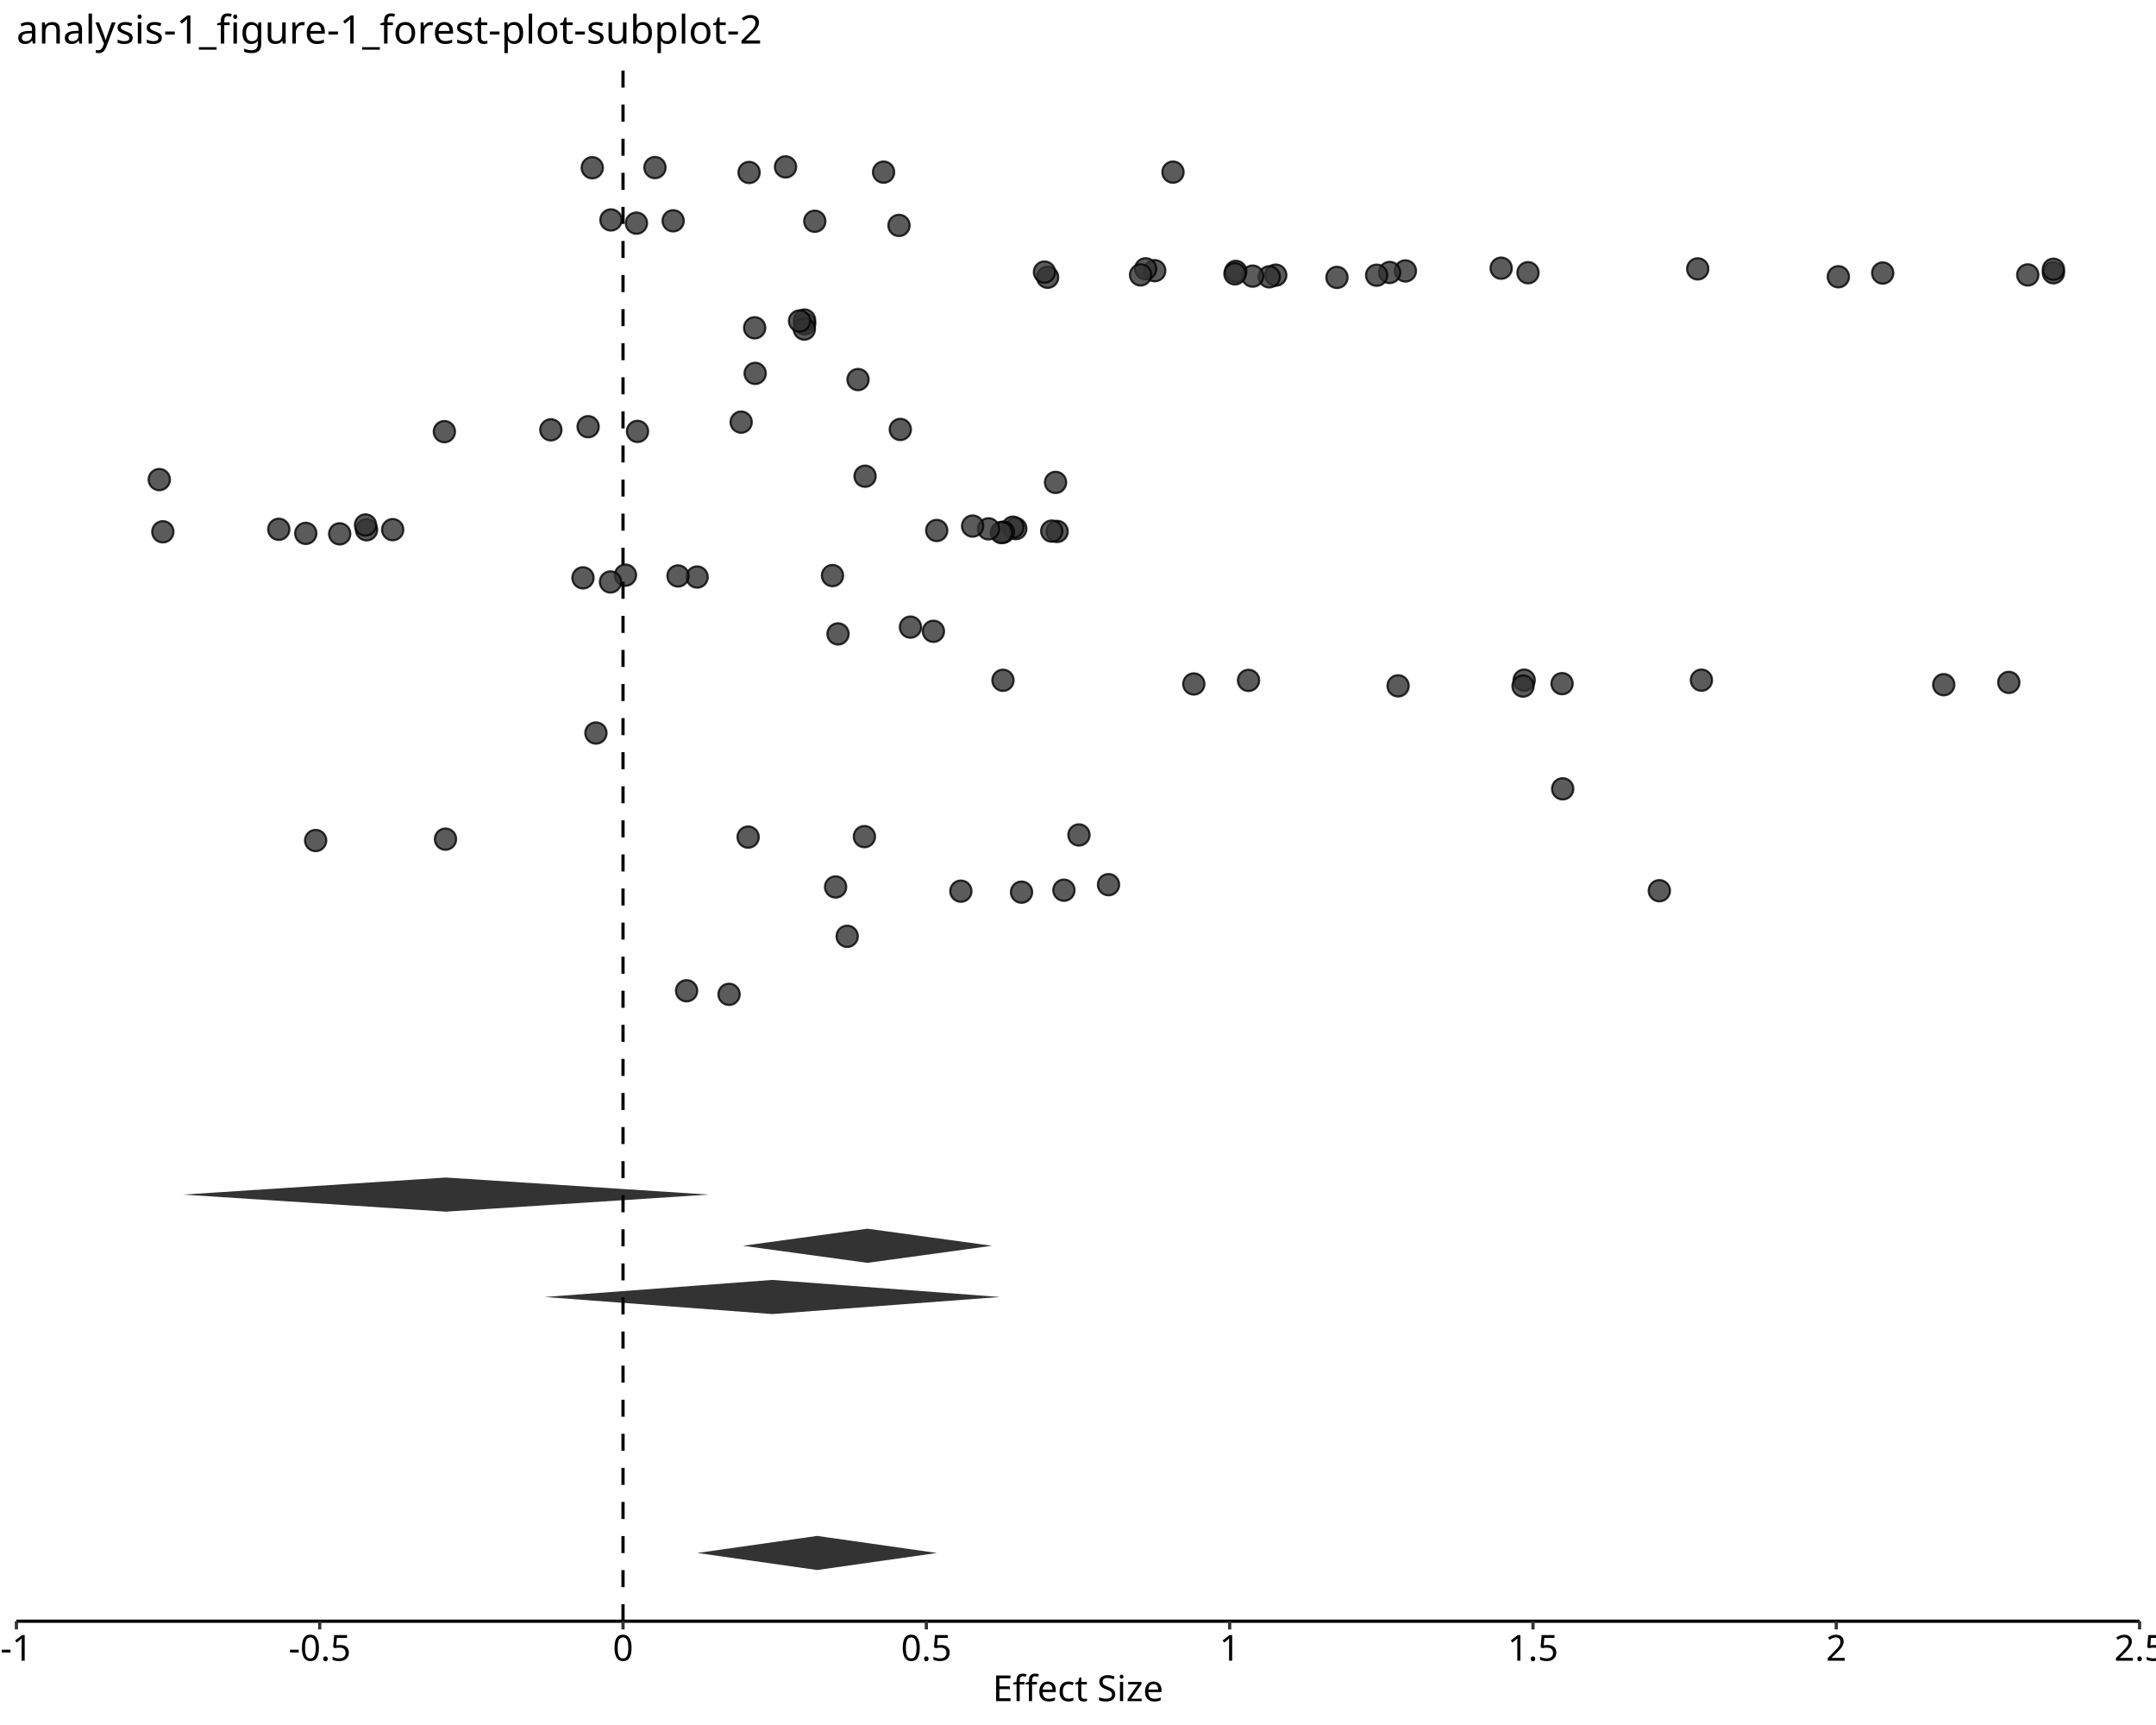
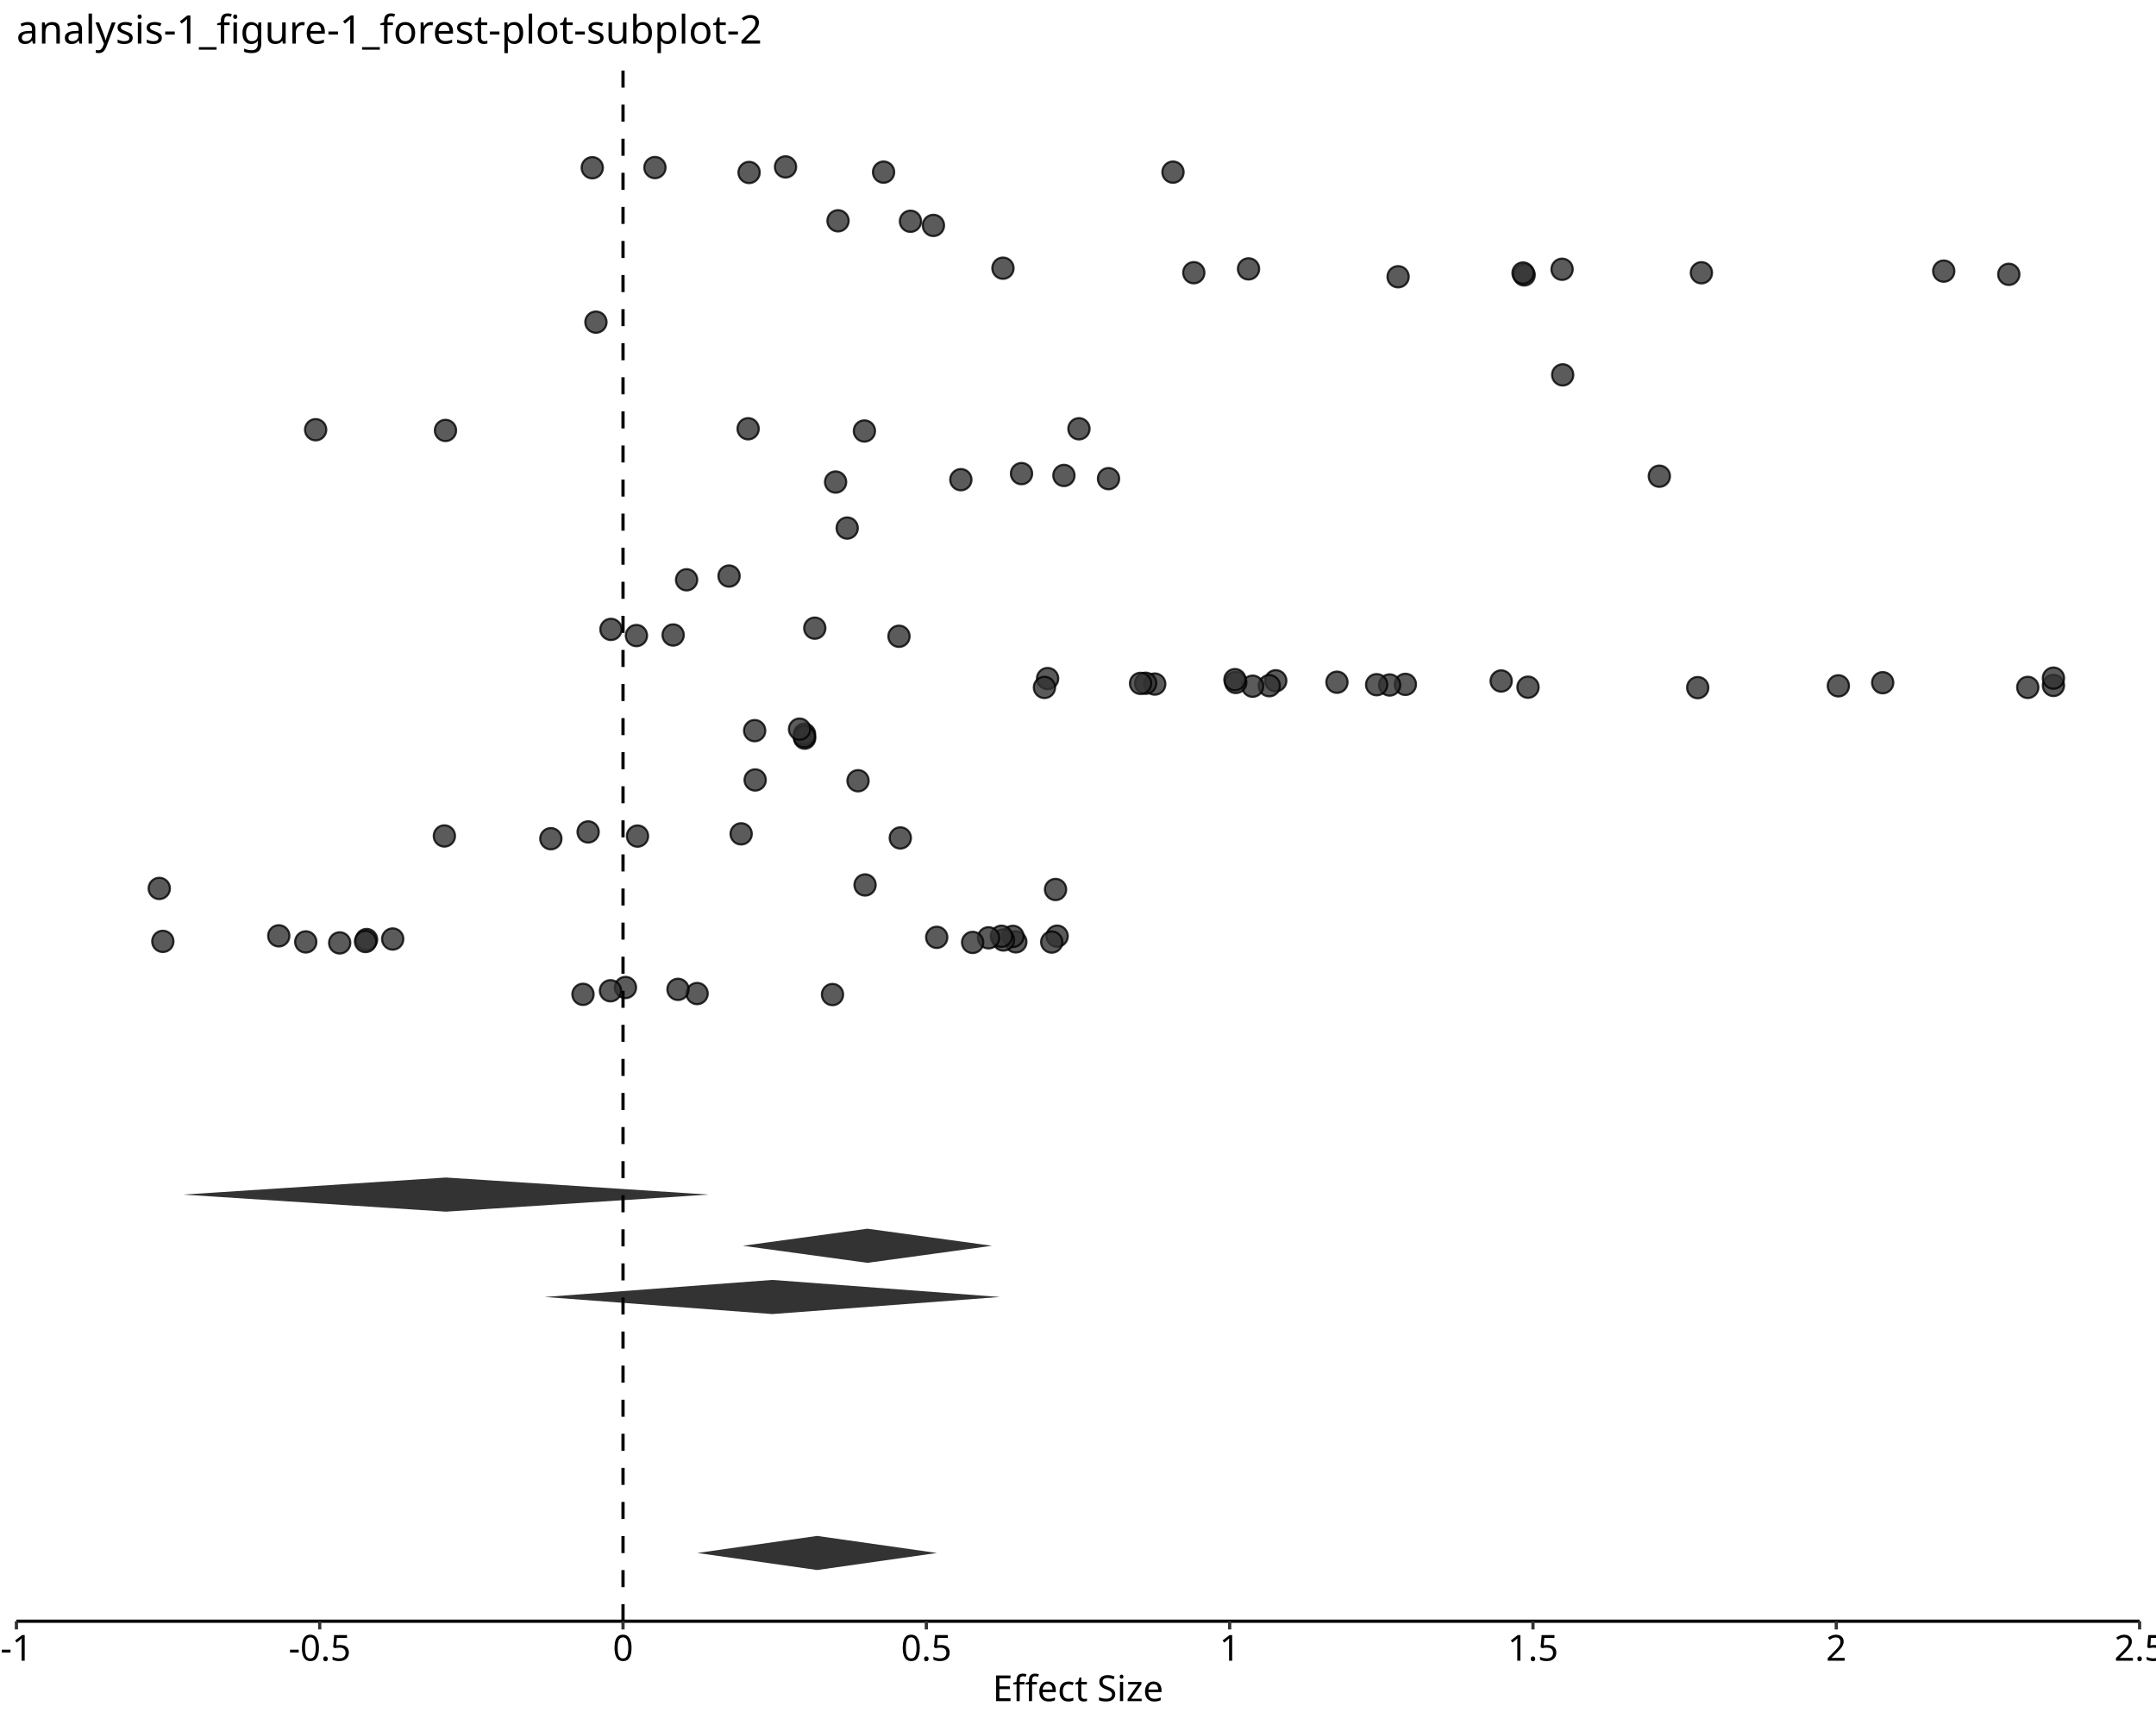
<svg xmlns="http://www.w3.org/2000/svg" class="svglite" data-engine-version="2.0" width="720.00pt" height="576.00pt" viewBox="0 0 720.00 576.00">
  <defs>
    <style type="text/css">
    .svglite line, .svglite polyline, .svglite polygon, .svglite path, .svglite rect, .svglite circle {
      fill: none;
      stroke: #000000;
      stroke-linecap: round;
      stroke-linejoin: round;
      stroke-miterlimit: 10.00;
    }
  </style>
  </defs>
  <rect width="100%" height="100%" style="stroke: none; fill: #FFFFFF;" />
  <defs>
    <clipPath id="cpMC4wMHw3MjAuMDB8MC4wMHw1NzYuMDA=">
      <rect x="0.00" y="0.00" width="720.00" height="576.00" />
    </clipPath>
  </defs>
  <g clip-path="url(#cpMC4wMHw3MjAuMDB8MC4wMHw1NzYuMDA=)">
</g>
  <defs>
    <clipPath id="cpNS40OHw3MTQuNTJ8MjIuNzh8NTQxLjM1">
      <rect x="5.48" y="22.78" width="709.04" height="518.57" />
    </clipPath>
  </defs>
  <g clip-path="url(#cpNS40OHw3MTQuNTJ8MjIuNzh8NTQxLjM1)">
    <circle cx="391.72" cy="57.48" r="3.56" style="stroke-width: 0.71; stroke: #000000; stroke-opacity: 0.80; fill: #333333; fill-opacity: 0.80;" />
    <circle cx="295.07" cy="57.48" r="3.56" style="stroke-width: 0.71; stroke: #000000; stroke-opacity: 0.80; fill: #333333; fill-opacity: 0.80;" />
    <circle cx="262.33" cy="55.73" r="3.56" style="stroke-width: 0.71; stroke: #000000; stroke-opacity: 0.80; fill: #333333; fill-opacity: 0.80;" />
    <circle cx="250.16" cy="57.59" r="3.56" style="stroke-width: 0.71; stroke: #000000; stroke-opacity: 0.80; fill: #333333; fill-opacity: 0.80;" />
    <circle cx="218.72" cy="55.95" r="3.56" style="stroke-width: 0.71; stroke: #000000; stroke-opacity: 0.80; fill: #333333; fill-opacity: 0.80;" />
    <circle cx="197.79" cy="56.01" r="3.56" style="stroke-width: 0.71; stroke: #000000; stroke-opacity: 0.80; fill: #333333; fill-opacity: 0.80;" />
-     <circle cx="300.22" cy="75.27" r="3.56" style="stroke-width: 0.71; stroke: #000000; stroke-opacity: 0.80; fill: #333333; fill-opacity: 0.80;" />
-     <circle cx="272.10" cy="73.88" r="3.56" style="stroke-width: 0.71; stroke: #000000; stroke-opacity: 0.80; fill: #333333; fill-opacity: 0.80;" />
-     <circle cx="224.80" cy="73.73" r="3.56" style="stroke-width: 0.71; stroke: #000000; stroke-opacity: 0.80; fill: #333333; fill-opacity: 0.80;" />
-     <circle cx="212.54" cy="74.51" r="3.56" style="stroke-width: 0.71; stroke: #000000; stroke-opacity: 0.80; fill: #333333; fill-opacity: 0.80;" />
-     <circle cx="204.03" cy="73.44" r="3.56" style="stroke-width: 0.71; stroke: #000000; stroke-opacity: 0.80; fill: #333333; fill-opacity: 0.80;" />
-     <circle cx="685.75" cy="91.08" r="3.56" style="stroke-width: 0.71; stroke: #000000; stroke-opacity: 0.80; fill: #333333; fill-opacity: 0.80;" />
-     <circle cx="685.75" cy="89.91" r="3.56" style="stroke-width: 0.71; stroke: #000000; stroke-opacity: 0.80; fill: #333333; fill-opacity: 0.80;" />
-     <circle cx="677.18" cy="91.80" r="3.56" style="stroke-width: 0.71; stroke: #000000; stroke-opacity: 0.80; fill: #333333; fill-opacity: 0.80;" />
-     <circle cx="628.73" cy="91.17" r="3.56" style="stroke-width: 0.71; stroke: #000000; stroke-opacity: 0.80; fill: #333333; fill-opacity: 0.80;" />
-     <circle cx="613.92" cy="92.41" r="3.56" style="stroke-width: 0.71; stroke: #000000; stroke-opacity: 0.80; fill: #333333; fill-opacity: 0.80;" />
-     <circle cx="566.96" cy="89.78" r="3.56" style="stroke-width: 0.71; stroke: #000000; stroke-opacity: 0.80; fill: #333333; fill-opacity: 0.80;" />
-     <circle cx="510.28" cy="91.06" r="3.56" style="stroke-width: 0.71; stroke: #000000; stroke-opacity: 0.80; fill: #333333; fill-opacity: 0.80;" />
-     <circle cx="501.32" cy="89.55" r="3.56" style="stroke-width: 0.71; stroke: #000000; stroke-opacity: 0.80; fill: #333333; fill-opacity: 0.80;" />
-     <circle cx="469.33" cy="90.47" r="3.56" style="stroke-width: 0.71; stroke: #000000; stroke-opacity: 0.80; fill: #333333; fill-opacity: 0.80;" />
-     <circle cx="464.07" cy="90.98" r="3.56" style="stroke-width: 0.71; stroke: #000000; stroke-opacity: 0.80; fill: #333333; fill-opacity: 0.80;" />
-     <circle cx="459.73" cy="91.90" r="3.56" style="stroke-width: 0.71; stroke: #000000; stroke-opacity: 0.80; fill: #333333; fill-opacity: 0.80;" />
-     <circle cx="446.48" cy="92.63" r="3.56" style="stroke-width: 0.71; stroke: #000000; stroke-opacity: 0.80; fill: #333333; fill-opacity: 0.80;" />
-     <circle cx="426.04" cy="91.88" r="3.56" style="stroke-width: 0.71; stroke: #000000; stroke-opacity: 0.80; fill: #333333; fill-opacity: 0.80;" />
-     <circle cx="423.87" cy="92.44" r="3.56" style="stroke-width: 0.71; stroke: #000000; stroke-opacity: 0.80; fill: #333333; fill-opacity: 0.80;" />
-     <circle cx="418.32" cy="92.20" r="3.56" style="stroke-width: 0.71; stroke: #000000; stroke-opacity: 0.80; fill: #333333; fill-opacity: 0.80;" />
-     <circle cx="412.69" cy="90.62" r="3.56" style="stroke-width: 0.71; stroke: #000000; stroke-opacity: 0.80; fill: #333333; fill-opacity: 0.80;" />
-     <circle cx="412.41" cy="91.44" r="3.56" style="stroke-width: 0.71; stroke: #000000; stroke-opacity: 0.80; fill: #333333; fill-opacity: 0.80;" />
-     <circle cx="385.63" cy="90.38" r="3.56" style="stroke-width: 0.71; stroke: #000000; stroke-opacity: 0.80; fill: #333333; fill-opacity: 0.80;" />
-     <circle cx="382.59" cy="89.76" r="3.56" style="stroke-width: 0.71; stroke: #000000; stroke-opacity: 0.80; fill: #333333; fill-opacity: 0.80;" />
-     <circle cx="380.89" cy="91.79" r="3.56" style="stroke-width: 0.71; stroke: #000000; stroke-opacity: 0.80; fill: #333333; fill-opacity: 0.80;" />
-     <circle cx="349.85" cy="92.58" r="3.56" style="stroke-width: 0.71; stroke: #000000; stroke-opacity: 0.80; fill: #333333; fill-opacity: 0.80;" />
-     <circle cx="348.80" cy="90.85" r="3.56" style="stroke-width: 0.71; stroke: #000000; stroke-opacity: 0.80; fill: #333333; fill-opacity: 0.80;" />
-     <circle cx="268.72" cy="108.13" r="3.56" style="stroke-width: 0.71; stroke: #000000; stroke-opacity: 0.80; fill: #333333; fill-opacity: 0.80;" />
-     <circle cx="268.68" cy="106.87" r="3.56" style="stroke-width: 0.71; stroke: #000000; stroke-opacity: 0.80; fill: #333333; fill-opacity: 0.80;" />
-     <circle cx="268.61" cy="109.89" r="3.56" style="stroke-width: 0.71; stroke: #000000; stroke-opacity: 0.80; fill: #333333; fill-opacity: 0.80;" />
-     <circle cx="267.01" cy="107.18" r="3.56" style="stroke-width: 0.71; stroke: #000000; stroke-opacity: 0.80; fill: #333333; fill-opacity: 0.80;" />
-     <circle cx="252.02" cy="109.46" r="3.56" style="stroke-width: 0.71; stroke: #000000; stroke-opacity: 0.80; fill: #333333; fill-opacity: 0.80;" />
-     <circle cx="286.54" cy="126.74" r="3.56" style="stroke-width: 0.71; stroke: #000000; stroke-opacity: 0.80; fill: #333333; fill-opacity: 0.80;" />
-     <circle cx="252.19" cy="124.68" r="3.56" style="stroke-width: 0.71; stroke: #000000; stroke-opacity: 0.80; fill: #333333; fill-opacity: 0.80;" />
-     <circle cx="300.66" cy="143.40" r="3.56" style="stroke-width: 0.71; stroke: #000000; stroke-opacity: 0.80; fill: #333333; fill-opacity: 0.80;" />
-     <circle cx="247.51" cy="140.96" r="3.56" style="stroke-width: 0.71; stroke: #000000; stroke-opacity: 0.80; fill: #333333; fill-opacity: 0.80;" />
-     <circle cx="212.90" cy="144.05" r="3.56" style="stroke-width: 0.71; stroke: #000000; stroke-opacity: 0.80; fill: #333333; fill-opacity: 0.80;" />
-     <circle cx="196.41" cy="142.48" r="3.56" style="stroke-width: 0.71; stroke: #000000; stroke-opacity: 0.80; fill: #333333; fill-opacity: 0.80;" />
-     <circle cx="183.96" cy="143.53" r="3.56" style="stroke-width: 0.71; stroke: #000000; stroke-opacity: 0.80; fill: #333333; fill-opacity: 0.80;" />
-     <circle cx="148.40" cy="144.13" r="3.56" style="stroke-width: 0.71; stroke: #000000; stroke-opacity: 0.80; fill: #333333; fill-opacity: 0.80;" />
-     <circle cx="352.50" cy="161.08" r="3.56" style="stroke-width: 0.71; stroke: #000000; stroke-opacity: 0.80; fill: #333333; fill-opacity: 0.80;" />
-     <circle cx="288.89" cy="159.01" r="3.56" style="stroke-width: 0.71; stroke: #000000; stroke-opacity: 0.80; fill: #333333; fill-opacity: 0.80;" />
-     <circle cx="53.19" cy="160.14" r="3.56" style="stroke-width: 0.71; stroke: #000000; stroke-opacity: 0.80; fill: #333333; fill-opacity: 0.80;" />
-     <circle cx="353.03" cy="177.45" r="3.56" style="stroke-width: 0.71; stroke: #000000; stroke-opacity: 0.80; fill: #333333; fill-opacity: 0.80;" />
-     <circle cx="351.23" cy="177.34" r="3.56" style="stroke-width: 0.71; stroke: #000000; stroke-opacity: 0.80; fill: #333333; fill-opacity: 0.80;" />
-     <circle cx="339.24" cy="176.52" r="3.56" style="stroke-width: 0.71; stroke: #000000; stroke-opacity: 0.80; fill: #333333; fill-opacity: 0.80;" />
-     <circle cx="338.28" cy="176.03" r="3.56" style="stroke-width: 0.71; stroke: #000000; stroke-opacity: 0.80; fill: #333333; fill-opacity: 0.80;" />
-     <circle cx="335.10" cy="177.68" r="3.56" style="stroke-width: 0.71; stroke: #000000; stroke-opacity: 0.80; fill: #333333; fill-opacity: 0.80;" />
-     <circle cx="334.43" cy="177.85" r="3.56" style="stroke-width: 0.71; stroke: #000000; stroke-opacity: 0.80; fill: #333333; fill-opacity: 0.80;" />
-     <circle cx="330.12" cy="176.59" r="3.56" style="stroke-width: 0.71; stroke: #000000; stroke-opacity: 0.80; fill: #333333; fill-opacity: 0.80;" />
-     <circle cx="324.81" cy="175.66" r="3.56" style="stroke-width: 0.71; stroke: #000000; stroke-opacity: 0.80; fill: #333333; fill-opacity: 0.80;" />
-     <circle cx="312.82" cy="177.13" r="3.56" style="stroke-width: 0.71; stroke: #000000; stroke-opacity: 0.80; fill: #333333; fill-opacity: 0.80;" />
-     <circle cx="131.14" cy="176.86" r="3.56" style="stroke-width: 0.71; stroke: #000000; stroke-opacity: 0.80; fill: #333333; fill-opacity: 0.80;" />
-     <circle cx="122.41" cy="176.90" r="3.56" style="stroke-width: 0.71; stroke: #000000; stroke-opacity: 0.80; fill: #333333; fill-opacity: 0.80;" />
-     <circle cx="122.07" cy="175.30" r="3.56" style="stroke-width: 0.71; stroke: #000000; stroke-opacity: 0.80; fill: #333333; fill-opacity: 0.80;" />
-     <circle cx="113.44" cy="178.26" r="3.56" style="stroke-width: 0.71; stroke: #000000; stroke-opacity: 0.80; fill: #333333; fill-opacity: 0.80;" />
-     <circle cx="102.11" cy="178.10" r="3.56" style="stroke-width: 0.71; stroke: #000000; stroke-opacity: 0.80; fill: #333333; fill-opacity: 0.80;" />
-     <circle cx="93.10" cy="176.74" r="3.56" style="stroke-width: 0.71; stroke: #000000; stroke-opacity: 0.80; fill: #333333; fill-opacity: 0.80;" />
-     <circle cx="54.38" cy="177.57" r="3.56" style="stroke-width: 0.71; stroke: #000000; stroke-opacity: 0.80; fill: #333333; fill-opacity: 0.80;" />
-     <circle cx="278.01" cy="192.19" r="3.56" style="stroke-width: 0.71; stroke: #000000; stroke-opacity: 0.80; fill: #333333; fill-opacity: 0.80;" />
-     <circle cx="232.80" cy="192.68" r="3.56" style="stroke-width: 0.71; stroke: #000000; stroke-opacity: 0.80; fill: #333333; fill-opacity: 0.80;" />
-     <circle cx="226.42" cy="192.32" r="3.56" style="stroke-width: 0.71; stroke: #000000; stroke-opacity: 0.80; fill: #333333; fill-opacity: 0.80;" />
-     <circle cx="208.87" cy="192.05" r="3.56" style="stroke-width: 0.71; stroke: #000000; stroke-opacity: 0.80; fill: #333333; fill-opacity: 0.80;" />
-     <circle cx="203.87" cy="194.32" r="3.56" style="stroke-width: 0.71; stroke: #000000; stroke-opacity: 0.80; fill: #333333; fill-opacity: 0.80;" />
-     <circle cx="194.69" cy="192.95" r="3.56" style="stroke-width: 0.71; stroke: #000000; stroke-opacity: 0.80; fill: #333333; fill-opacity: 0.80;" />
-     <circle cx="311.72" cy="210.80" r="3.56" style="stroke-width: 0.71; stroke: #000000; stroke-opacity: 0.80; fill: #333333; fill-opacity: 0.80;" />
-     <circle cx="304.05" cy="209.40" r="3.56" style="stroke-width: 0.71; stroke: #000000; stroke-opacity: 0.80; fill: #333333; fill-opacity: 0.80;" />
-     <circle cx="279.86" cy="211.67" r="3.56" style="stroke-width: 0.71; stroke: #000000; stroke-opacity: 0.80; fill: #333333; fill-opacity: 0.80;" />
-     <circle cx="670.84" cy="227.86" r="3.56" style="stroke-width: 0.71; stroke: #000000; stroke-opacity: 0.80; fill: #333333; fill-opacity: 0.80;" />
-     <circle cx="649.11" cy="228.63" r="3.56" style="stroke-width: 0.71; stroke: #000000; stroke-opacity: 0.80; fill: #333333; fill-opacity: 0.80;" />
-     <circle cx="568.19" cy="227.12" r="3.56" style="stroke-width: 0.71; stroke: #000000; stroke-opacity: 0.80; fill: #333333; fill-opacity: 0.80;" />
-     <circle cx="521.66" cy="228.28" r="3.56" style="stroke-width: 0.71; stroke: #000000; stroke-opacity: 0.80; fill: #333333; fill-opacity: 0.80;" />
-     <circle cx="509.00" cy="227.12" r="3.56" style="stroke-width: 0.71; stroke: #000000; stroke-opacity: 0.80; fill: #333333; fill-opacity: 0.80;" />
-     <circle cx="508.62" cy="229.09" r="3.56" style="stroke-width: 0.71; stroke: #000000; stroke-opacity: 0.80; fill: #333333; fill-opacity: 0.80;" />
-     <circle cx="466.90" cy="229.02" r="3.56" style="stroke-width: 0.71; stroke: #000000; stroke-opacity: 0.80; fill: #333333; fill-opacity: 0.80;" />
-     <circle cx="416.95" cy="227.19" r="3.56" style="stroke-width: 0.71; stroke: #000000; stroke-opacity: 0.80; fill: #333333; fill-opacity: 0.80;" />
-     <circle cx="398.67" cy="228.39" r="3.56" style="stroke-width: 0.71; stroke: #000000; stroke-opacity: 0.80; fill: #333333; fill-opacity: 0.80;" />
-     <circle cx="334.94" cy="227.16" r="3.56" style="stroke-width: 0.71; stroke: #000000; stroke-opacity: 0.80; fill: #333333; fill-opacity: 0.80;" />
-     <circle cx="199.01" cy="244.77" r="3.56" style="stroke-width: 0.71; stroke: #000000; stroke-opacity: 0.80; fill: #333333; fill-opacity: 0.80;" />
-     <circle cx="521.86" cy="263.40" r="3.56" style="stroke-width: 0.71; stroke: #000000; stroke-opacity: 0.80; fill: #333333; fill-opacity: 0.80;" />
-     <circle cx="360.32" cy="278.80" r="3.56" style="stroke-width: 0.71; stroke: #000000; stroke-opacity: 0.80; fill: #333333; fill-opacity: 0.80;" />
-     <circle cx="288.67" cy="279.36" r="3.56" style="stroke-width: 0.71; stroke: #000000; stroke-opacity: 0.80; fill: #333333; fill-opacity: 0.80;" />
-     <circle cx="249.84" cy="279.52" r="3.56" style="stroke-width: 0.71; stroke: #000000; stroke-opacity: 0.80; fill: #333333; fill-opacity: 0.80;" />
-     <circle cx="148.77" cy="280.20" r="3.56" style="stroke-width: 0.71; stroke: #000000; stroke-opacity: 0.80; fill: #333333; fill-opacity: 0.80;" />
-     <circle cx="105.41" cy="280.66" r="3.56" style="stroke-width: 0.71; stroke: #000000; stroke-opacity: 0.80; fill: #333333; fill-opacity: 0.80;" />
-     <circle cx="554.14" cy="297.42" r="3.56" style="stroke-width: 0.71; stroke: #000000; stroke-opacity: 0.80; fill: #333333; fill-opacity: 0.80;" />
-     <circle cx="370.19" cy="295.40" r="3.56" style="stroke-width: 0.71; stroke: #000000; stroke-opacity: 0.80; fill: #333333; fill-opacity: 0.80;" />
-     <circle cx="355.30" cy="297.25" r="3.56" style="stroke-width: 0.71; stroke: #000000; stroke-opacity: 0.80; fill: #333333; fill-opacity: 0.80;" />
-     <circle cx="341.14" cy="297.90" r="3.56" style="stroke-width: 0.71; stroke: #000000; stroke-opacity: 0.80; fill: #333333; fill-opacity: 0.80;" />
-     <circle cx="320.88" cy="297.57" r="3.56" style="stroke-width: 0.71; stroke: #000000; stroke-opacity: 0.80; fill: #333333; fill-opacity: 0.80;" />
-     <circle cx="279.05" cy="296.17" r="3.56" style="stroke-width: 0.71; stroke: #000000; stroke-opacity: 0.80; fill: #333333; fill-opacity: 0.80;" />
-     <circle cx="282.92" cy="312.65" r="3.56" style="stroke-width: 0.71; stroke: #000000; stroke-opacity: 0.80; fill: #333333; fill-opacity: 0.80;" />
-     <circle cx="229.29" cy="330.83" r="3.56" style="stroke-width: 0.71; stroke: #000000; stroke-opacity: 0.80; fill: #333333; fill-opacity: 0.80;" />
-     <circle cx="243.47" cy="332.02" r="3.56" style="stroke-width: 0.71; stroke: #000000; stroke-opacity: 0.80; fill: #333333; fill-opacity: 0.80;" />
+     <circle cx="311.72" cy="75.27" r="3.56" style="stroke-width: 0.71; stroke: #000000; stroke-opacity: 0.80; fill: #333333; fill-opacity: 0.80;" />
+     <circle cx="304.05" cy="73.88" r="3.56" style="stroke-width: 0.71; stroke: #000000; stroke-opacity: 0.80; fill: #333333; fill-opacity: 0.80;" />
+     <circle cx="279.86" cy="73.73" r="3.56" style="stroke-width: 0.71; stroke: #000000; stroke-opacity: 0.80; fill: #333333; fill-opacity: 0.80;" />
+     <circle cx="670.84" cy="91.60" r="3.56" style="stroke-width: 0.71; stroke: #000000; stroke-opacity: 0.80; fill: #333333; fill-opacity: 0.80;" />
+     <circle cx="649.11" cy="90.53" r="3.56" style="stroke-width: 0.71; stroke: #000000; stroke-opacity: 0.80; fill: #333333; fill-opacity: 0.80;" />
+     <circle cx="568.19" cy="91.08" r="3.56" style="stroke-width: 0.71; stroke: #000000; stroke-opacity: 0.80; fill: #333333; fill-opacity: 0.80;" />
+     <circle cx="521.66" cy="89.91" r="3.56" style="stroke-width: 0.71; stroke: #000000; stroke-opacity: 0.80; fill: #333333; fill-opacity: 0.80;" />
+     <circle cx="509.00" cy="91.80" r="3.56" style="stroke-width: 0.71; stroke: #000000; stroke-opacity: 0.80; fill: #333333; fill-opacity: 0.80;" />
+     <circle cx="508.62" cy="91.17" r="3.56" style="stroke-width: 0.71; stroke: #000000; stroke-opacity: 0.80; fill: #333333; fill-opacity: 0.80;" />
+     <circle cx="466.90" cy="92.41" r="3.56" style="stroke-width: 0.71; stroke: #000000; stroke-opacity: 0.80; fill: #333333; fill-opacity: 0.80;" />
+     <circle cx="416.95" cy="89.78" r="3.56" style="stroke-width: 0.71; stroke: #000000; stroke-opacity: 0.80; fill: #333333; fill-opacity: 0.80;" />
+     <circle cx="398.67" cy="91.06" r="3.56" style="stroke-width: 0.71; stroke: #000000; stroke-opacity: 0.80; fill: #333333; fill-opacity: 0.80;" />
+     <circle cx="334.94" cy="89.55" r="3.56" style="stroke-width: 0.71; stroke: #000000; stroke-opacity: 0.80; fill: #333333; fill-opacity: 0.80;" />
+     <circle cx="199.01" cy="107.57" r="3.56" style="stroke-width: 0.71; stroke: #000000; stroke-opacity: 0.80; fill: #333333; fill-opacity: 0.80;" />
+     <circle cx="521.86" cy="125.17" r="3.56" style="stroke-width: 0.71; stroke: #000000; stroke-opacity: 0.80; fill: #333333; fill-opacity: 0.80;" />
+     <circle cx="360.32" cy="143.18" r="3.56" style="stroke-width: 0.71; stroke: #000000; stroke-opacity: 0.80; fill: #333333; fill-opacity: 0.80;" />
+     <circle cx="288.67" cy="143.91" r="3.56" style="stroke-width: 0.71; stroke: #000000; stroke-opacity: 0.80; fill: #333333; fill-opacity: 0.80;" />
+     <circle cx="249.84" cy="143.17" r="3.56" style="stroke-width: 0.71; stroke: #000000; stroke-opacity: 0.80; fill: #333333; fill-opacity: 0.80;" />
+     <circle cx="148.77" cy="143.73" r="3.56" style="stroke-width: 0.71; stroke: #000000; stroke-opacity: 0.80; fill: #333333; fill-opacity: 0.80;" />
+     <circle cx="105.41" cy="143.49" r="3.56" style="stroke-width: 0.71; stroke: #000000; stroke-opacity: 0.80; fill: #333333; fill-opacity: 0.80;" />
+     <circle cx="554.14" cy="159.01" r="3.56" style="stroke-width: 0.71; stroke: #000000; stroke-opacity: 0.80; fill: #333333; fill-opacity: 0.80;" />
+     <circle cx="370.19" cy="159.83" r="3.56" style="stroke-width: 0.71; stroke: #000000; stroke-opacity: 0.80; fill: #333333; fill-opacity: 0.80;" />
+     <circle cx="355.30" cy="158.76" r="3.56" style="stroke-width: 0.71; stroke: #000000; stroke-opacity: 0.80; fill: #333333; fill-opacity: 0.80;" />
+     <circle cx="341.14" cy="158.14" r="3.56" style="stroke-width: 0.71; stroke: #000000; stroke-opacity: 0.80; fill: #333333; fill-opacity: 0.80;" />
+     <circle cx="320.88" cy="160.17" r="3.56" style="stroke-width: 0.71; stroke: #000000; stroke-opacity: 0.80; fill: #333333; fill-opacity: 0.80;" />
+     <circle cx="279.05" cy="160.96" r="3.56" style="stroke-width: 0.71; stroke: #000000; stroke-opacity: 0.80; fill: #333333; fill-opacity: 0.80;" />
+     <circle cx="282.92" cy="176.33" r="3.56" style="stroke-width: 0.71; stroke: #000000; stroke-opacity: 0.80; fill: #333333; fill-opacity: 0.80;" />
+     <circle cx="229.29" cy="193.60" r="3.56" style="stroke-width: 0.71; stroke: #000000; stroke-opacity: 0.80; fill: #333333; fill-opacity: 0.80;" />
+     <circle cx="243.47" cy="192.35" r="3.56" style="stroke-width: 0.71; stroke: #000000; stroke-opacity: 0.80; fill: #333333; fill-opacity: 0.80;" />
+     <circle cx="300.22" cy="212.46" r="3.56" style="stroke-width: 0.71; stroke: #000000; stroke-opacity: 0.80; fill: #333333; fill-opacity: 0.80;" />
+     <circle cx="272.10" cy="209.75" r="3.56" style="stroke-width: 0.71; stroke: #000000; stroke-opacity: 0.80; fill: #333333; fill-opacity: 0.80;" />
+     <circle cx="224.80" cy="212.03" r="3.56" style="stroke-width: 0.71; stroke: #000000; stroke-opacity: 0.80; fill: #333333; fill-opacity: 0.80;" />
+     <circle cx="212.54" cy="212.22" r="3.56" style="stroke-width: 0.71; stroke: #000000; stroke-opacity: 0.80; fill: #333333; fill-opacity: 0.80;" />
+     <circle cx="204.03" cy="210.16" r="3.56" style="stroke-width: 0.71; stroke: #000000; stroke-opacity: 0.80; fill: #333333; fill-opacity: 0.80;" />
+     <circle cx="685.75" cy="228.88" r="3.56" style="stroke-width: 0.71; stroke: #000000; stroke-opacity: 0.80; fill: #333333; fill-opacity: 0.80;" />
+     <circle cx="685.75" cy="226.44" r="3.56" style="stroke-width: 0.71; stroke: #000000; stroke-opacity: 0.80; fill: #333333; fill-opacity: 0.80;" />
+     <circle cx="677.18" cy="229.53" r="3.56" style="stroke-width: 0.71; stroke: #000000; stroke-opacity: 0.80; fill: #333333; fill-opacity: 0.80;" />
+     <circle cx="628.73" cy="227.96" r="3.56" style="stroke-width: 0.71; stroke: #000000; stroke-opacity: 0.80; fill: #333333; fill-opacity: 0.80;" />
+     <circle cx="613.92" cy="229.01" r="3.56" style="stroke-width: 0.71; stroke: #000000; stroke-opacity: 0.80; fill: #333333; fill-opacity: 0.80;" />
+     <circle cx="566.96" cy="229.61" r="3.56" style="stroke-width: 0.71; stroke: #000000; stroke-opacity: 0.80; fill: #333333; fill-opacity: 0.80;" />
+     <circle cx="510.28" cy="229.46" r="3.56" style="stroke-width: 0.71; stroke: #000000; stroke-opacity: 0.80; fill: #333333; fill-opacity: 0.80;" />
+     <circle cx="501.32" cy="227.39" r="3.56" style="stroke-width: 0.71; stroke: #000000; stroke-opacity: 0.80; fill: #333333; fill-opacity: 0.80;" />
+     <circle cx="469.33" cy="228.52" r="3.56" style="stroke-width: 0.71; stroke: #000000; stroke-opacity: 0.80; fill: #333333; fill-opacity: 0.80;" />
+     <circle cx="464.07" cy="228.73" r="3.56" style="stroke-width: 0.71; stroke: #000000; stroke-opacity: 0.80; fill: #333333; fill-opacity: 0.80;" />
+     <circle cx="459.73" cy="228.63" r="3.56" style="stroke-width: 0.71; stroke: #000000; stroke-opacity: 0.80; fill: #333333; fill-opacity: 0.80;" />
+     <circle cx="446.48" cy="227.80" r="3.56" style="stroke-width: 0.71; stroke: #000000; stroke-opacity: 0.80; fill: #333333; fill-opacity: 0.80;" />
+     <circle cx="426.04" cy="227.32" r="3.56" style="stroke-width: 0.71; stroke: #000000; stroke-opacity: 0.80; fill: #333333; fill-opacity: 0.80;" />
+     <circle cx="423.87" cy="228.97" r="3.56" style="stroke-width: 0.71; stroke: #000000; stroke-opacity: 0.80; fill: #333333; fill-opacity: 0.80;" />
+     <circle cx="418.32" cy="229.13" r="3.56" style="stroke-width: 0.71; stroke: #000000; stroke-opacity: 0.80; fill: #333333; fill-opacity: 0.80;" />
+     <circle cx="412.69" cy="227.88" r="3.56" style="stroke-width: 0.71; stroke: #000000; stroke-opacity: 0.80; fill: #333333; fill-opacity: 0.80;" />
+     <circle cx="412.41" cy="226.94" r="3.56" style="stroke-width: 0.71; stroke: #000000; stroke-opacity: 0.80; fill: #333333; fill-opacity: 0.80;" />
+     <circle cx="385.63" cy="228.42" r="3.56" style="stroke-width: 0.71; stroke: #000000; stroke-opacity: 0.80; fill: #333333; fill-opacity: 0.80;" />
+     <circle cx="382.59" cy="228.15" r="3.56" style="stroke-width: 0.71; stroke: #000000; stroke-opacity: 0.80; fill: #333333; fill-opacity: 0.80;" />
+     <circle cx="380.89" cy="228.19" r="3.56" style="stroke-width: 0.71; stroke: #000000; stroke-opacity: 0.80; fill: #333333; fill-opacity: 0.80;" />
+     <circle cx="349.85" cy="226.58" r="3.56" style="stroke-width: 0.71; stroke: #000000; stroke-opacity: 0.80; fill: #333333; fill-opacity: 0.80;" />
+     <circle cx="348.80" cy="229.54" r="3.56" style="stroke-width: 0.71; stroke: #000000; stroke-opacity: 0.80; fill: #333333; fill-opacity: 0.80;" />
+     <circle cx="268.72" cy="246.48" r="3.56" style="stroke-width: 0.71; stroke: #000000; stroke-opacity: 0.80; fill: #333333; fill-opacity: 0.80;" />
+     <circle cx="268.68" cy="245.13" r="3.56" style="stroke-width: 0.71; stroke: #000000; stroke-opacity: 0.80; fill: #333333; fill-opacity: 0.80;" />
+     <circle cx="268.61" cy="245.95" r="3.56" style="stroke-width: 0.71; stroke: #000000; stroke-opacity: 0.80; fill: #333333; fill-opacity: 0.80;" />
+     <circle cx="267.01" cy="243.47" r="3.56" style="stroke-width: 0.71; stroke: #000000; stroke-opacity: 0.80; fill: #333333; fill-opacity: 0.80;" />
+     <circle cx="252.02" cy="243.97" r="3.56" style="stroke-width: 0.71; stroke: #000000; stroke-opacity: 0.80; fill: #333333; fill-opacity: 0.80;" />
+     <circle cx="286.54" cy="260.70" r="3.56" style="stroke-width: 0.71; stroke: #000000; stroke-opacity: 0.80; fill: #333333; fill-opacity: 0.80;" />
+     <circle cx="252.19" cy="260.44" r="3.56" style="stroke-width: 0.71; stroke: #000000; stroke-opacity: 0.80; fill: #333333; fill-opacity: 0.80;" />
+     <circle cx="300.66" cy="279.80" r="3.56" style="stroke-width: 0.71; stroke: #000000; stroke-opacity: 0.80; fill: #333333; fill-opacity: 0.80;" />
+     <circle cx="247.51" cy="278.43" r="3.56" style="stroke-width: 0.71; stroke: #000000; stroke-opacity: 0.80; fill: #333333; fill-opacity: 0.80;" />
+     <circle cx="212.90" cy="279.18" r="3.56" style="stroke-width: 0.71; stroke: #000000; stroke-opacity: 0.80; fill: #333333; fill-opacity: 0.80;" />
+     <circle cx="196.41" cy="277.79" r="3.56" style="stroke-width: 0.71; stroke: #000000; stroke-opacity: 0.80; fill: #333333; fill-opacity: 0.80;" />
+     <circle cx="183.96" cy="280.05" r="3.56" style="stroke-width: 0.71; stroke: #000000; stroke-opacity: 0.80; fill: #333333; fill-opacity: 0.80;" />
+     <circle cx="148.40" cy="279.14" r="3.56" style="stroke-width: 0.71; stroke: #000000; stroke-opacity: 0.80; fill: #333333; fill-opacity: 0.80;" />
+     <circle cx="352.50" cy="297.01" r="3.56" style="stroke-width: 0.71; stroke: #000000; stroke-opacity: 0.80; fill: #333333; fill-opacity: 0.80;" />
+     <circle cx="288.89" cy="295.50" r="3.56" style="stroke-width: 0.71; stroke: #000000; stroke-opacity: 0.80; fill: #333333; fill-opacity: 0.80;" />
+     <circle cx="53.19" cy="296.66" r="3.56" style="stroke-width: 0.71; stroke: #000000; stroke-opacity: 0.80; fill: #333333; fill-opacity: 0.80;" />
+     <circle cx="353.03" cy="312.60" r="3.56" style="stroke-width: 0.71; stroke: #000000; stroke-opacity: 0.80; fill: #333333; fill-opacity: 0.80;" />
+     <circle cx="351.23" cy="314.57" r="3.56" style="stroke-width: 0.71; stroke: #000000; stroke-opacity: 0.80; fill: #333333; fill-opacity: 0.80;" />
+     <circle cx="339.24" cy="314.50" r="3.56" style="stroke-width: 0.71; stroke: #000000; stroke-opacity: 0.80; fill: #333333; fill-opacity: 0.80;" />
+     <circle cx="338.28" cy="312.67" r="3.56" style="stroke-width: 0.71; stroke: #000000; stroke-opacity: 0.80; fill: #333333; fill-opacity: 0.80;" />
+     <circle cx="335.10" cy="313.87" r="3.56" style="stroke-width: 0.71; stroke: #000000; stroke-opacity: 0.80; fill: #333333; fill-opacity: 0.80;" />
+     <circle cx="334.43" cy="312.63" r="3.56" style="stroke-width: 0.71; stroke: #000000; stroke-opacity: 0.80; fill: #333333; fill-opacity: 0.80;" />
+     <circle cx="330.12" cy="313.15" r="3.56" style="stroke-width: 0.71; stroke: #000000; stroke-opacity: 0.80; fill: #333333; fill-opacity: 0.80;" />
+     <circle cx="324.81" cy="314.69" r="3.56" style="stroke-width: 0.71; stroke: #000000; stroke-opacity: 0.80; fill: #333333; fill-opacity: 0.80;" />
+     <circle cx="312.82" cy="312.99" r="3.56" style="stroke-width: 0.71; stroke: #000000; stroke-opacity: 0.80; fill: #333333; fill-opacity: 0.80;" />
+     <circle cx="131.14" cy="313.55" r="3.56" style="stroke-width: 0.71; stroke: #000000; stroke-opacity: 0.80; fill: #333333; fill-opacity: 0.80;" />
+     <circle cx="122.41" cy="313.72" r="3.56" style="stroke-width: 0.71; stroke: #000000; stroke-opacity: 0.80; fill: #333333; fill-opacity: 0.80;" />
+     <circle cx="122.07" cy="314.39" r="3.56" style="stroke-width: 0.71; stroke: #000000; stroke-opacity: 0.80; fill: #333333; fill-opacity: 0.80;" />
+     <circle cx="113.44" cy="314.85" r="3.56" style="stroke-width: 0.71; stroke: #000000; stroke-opacity: 0.80; fill: #333333; fill-opacity: 0.80;" />
+     <circle cx="102.11" cy="314.52" r="3.56" style="stroke-width: 0.71; stroke: #000000; stroke-opacity: 0.80; fill: #333333; fill-opacity: 0.80;" />
+     <circle cx="93.10" cy="312.49" r="3.56" style="stroke-width: 0.71; stroke: #000000; stroke-opacity: 0.80; fill: #333333; fill-opacity: 0.80;" />
+     <circle cx="54.38" cy="314.34" r="3.56" style="stroke-width: 0.71; stroke: #000000; stroke-opacity: 0.80; fill: #333333; fill-opacity: 0.80;" />
+     <circle cx="278.01" cy="332.09" r="3.56" style="stroke-width: 0.71; stroke: #000000; stroke-opacity: 0.80; fill: #333333; fill-opacity: 0.80;" />
+     <circle cx="232.80" cy="331.76" r="3.56" style="stroke-width: 0.71; stroke: #000000; stroke-opacity: 0.80; fill: #333333; fill-opacity: 0.80;" />
+     <circle cx="226.42" cy="330.36" r="3.56" style="stroke-width: 0.71; stroke: #000000; stroke-opacity: 0.80; fill: #333333; fill-opacity: 0.80;" />
+     <circle cx="208.87" cy="329.74" r="3.56" style="stroke-width: 0.71; stroke: #000000; stroke-opacity: 0.80; fill: #333333; fill-opacity: 0.80;" />
+     <circle cx="203.87" cy="330.83" r="3.56" style="stroke-width: 0.71; stroke: #000000; stroke-opacity: 0.80; fill: #333333; fill-opacity: 0.80;" />
+     <circle cx="194.69" cy="332.02" r="3.56" style="stroke-width: 0.71; stroke: #000000; stroke-opacity: 0.80; fill: #333333; fill-opacity: 0.80;" />
    <polygon points="61.13,398.89 148.92,393.19 236.70,398.89 148.92,404.59 " style="stroke-width: 1.07; stroke: none; stroke-linecap: butt; fill: #333333;" />
    <polygon points="248.07,415.98 289.68,410.28 331.28,415.98 289.68,421.68 " style="stroke-width: 1.07; stroke: none; stroke-linecap: butt; fill: #333333;" />
    <polygon points="232.85,518.56 272.88,512.86 312.91,518.56 272.88,524.25 " style="stroke-width: 1.07; stroke: none; stroke-linecap: butt; fill: #333333;" />
    <polygon points="181.87,433.08 257.90,427.38 333.93,433.08 257.90,438.78 " style="stroke-width: 1.07; stroke: none; stroke-linecap: butt; fill: #333333;" />
    <line x1="208.06" y1="541.35" x2="208.06" y2="22.78" style="stroke-width: 1.07; stroke-dasharray: 5.69,5.69; stroke-linecap: butt;" />
  </g>
  <g clip-path="url(#cpMC4wMHw3MjAuMDB8MC4wMHw1NzYuMDA=)">
    <polyline points="5.48,541.35 714.52,541.35 " style="stroke-width: 1.07; stroke-linecap: butt;" />
    <polyline points="5.48,544.09 5.48,541.35 " style="stroke-width: 1.07; stroke: #333333; stroke-linecap: butt;" />
    <polyline points="106.77,544.09 106.77,541.35 " style="stroke-width: 1.07; stroke: #333333; stroke-linecap: butt;" />
    <polyline points="208.06,544.09 208.06,541.35 " style="stroke-width: 1.07; stroke: #333333; stroke-linecap: butt;" />
    <polyline points="309.35,544.09 309.35,541.35 " style="stroke-width: 1.07; stroke: #333333; stroke-linecap: butt;" />
    <polyline points="410.65,544.09 410.65,541.35 " style="stroke-width: 1.07; stroke: #333333; stroke-linecap: butt;" />
    <polyline points="511.94,544.09 511.94,541.35 " style="stroke-width: 1.07; stroke: #333333; stroke-linecap: butt;" />
    <polyline points="613.23,544.09 613.23,541.35 " style="stroke-width: 1.07; stroke: #333333; stroke-linecap: butt;" />
    <polyline points="714.52,544.09 714.52,541.35 " style="stroke-width: 1.07; stroke: #333333; stroke-linecap: butt;" />
    <text x="5.48" y="554.54" text-anchor="middle" style="font-size: 12.00px; font-family: sans;" textLength="10.67px" lengthAdjust="spacingAndGlyphs">-1</text>
    <text x="106.77" y="554.54" text-anchor="middle" style="font-size: 12.00px; font-family: sans;" textLength="20.68px" lengthAdjust="spacingAndGlyphs">-0.5</text>
    <text x="208.06" y="554.54" text-anchor="middle" style="font-size: 12.00px; font-family: sans;" textLength="6.67px" lengthAdjust="spacingAndGlyphs">0</text>
    <text x="309.35" y="554.54" text-anchor="middle" style="font-size: 12.00px; font-family: sans;" textLength="16.68px" lengthAdjust="spacingAndGlyphs">0.5</text>
    <text x="410.65" y="554.54" text-anchor="middle" style="font-size: 12.00px; font-family: sans;" textLength="6.67px" lengthAdjust="spacingAndGlyphs">1</text>
    <text x="511.94" y="554.54" text-anchor="middle" style="font-size: 12.00px; font-family: sans;" textLength="16.68px" lengthAdjust="spacingAndGlyphs">1.5</text>
    <text x="613.23" y="554.54" text-anchor="middle" style="font-size: 12.00px; font-family: sans;" textLength="6.67px" lengthAdjust="spacingAndGlyphs">2</text>
    <text x="714.52" y="554.54" text-anchor="middle" style="font-size: 12.00px; font-family: sans;" textLength="16.68px" lengthAdjust="spacingAndGlyphs">2.5</text>
    <text x="360.00" y="568.03" text-anchor="middle" style="font-size: 12.00px; font-family: sans;" textLength="57.37px" lengthAdjust="spacingAndGlyphs">Effect Size</text>
    <text x="5.48" y="14.56" style="font-size: 13.20px; font-family: sans;" textLength="236.28px" lengthAdjust="spacingAndGlyphs">analysis-1_figure-1_forest-plot-subplot-2</text>
  </g>
</svg>
